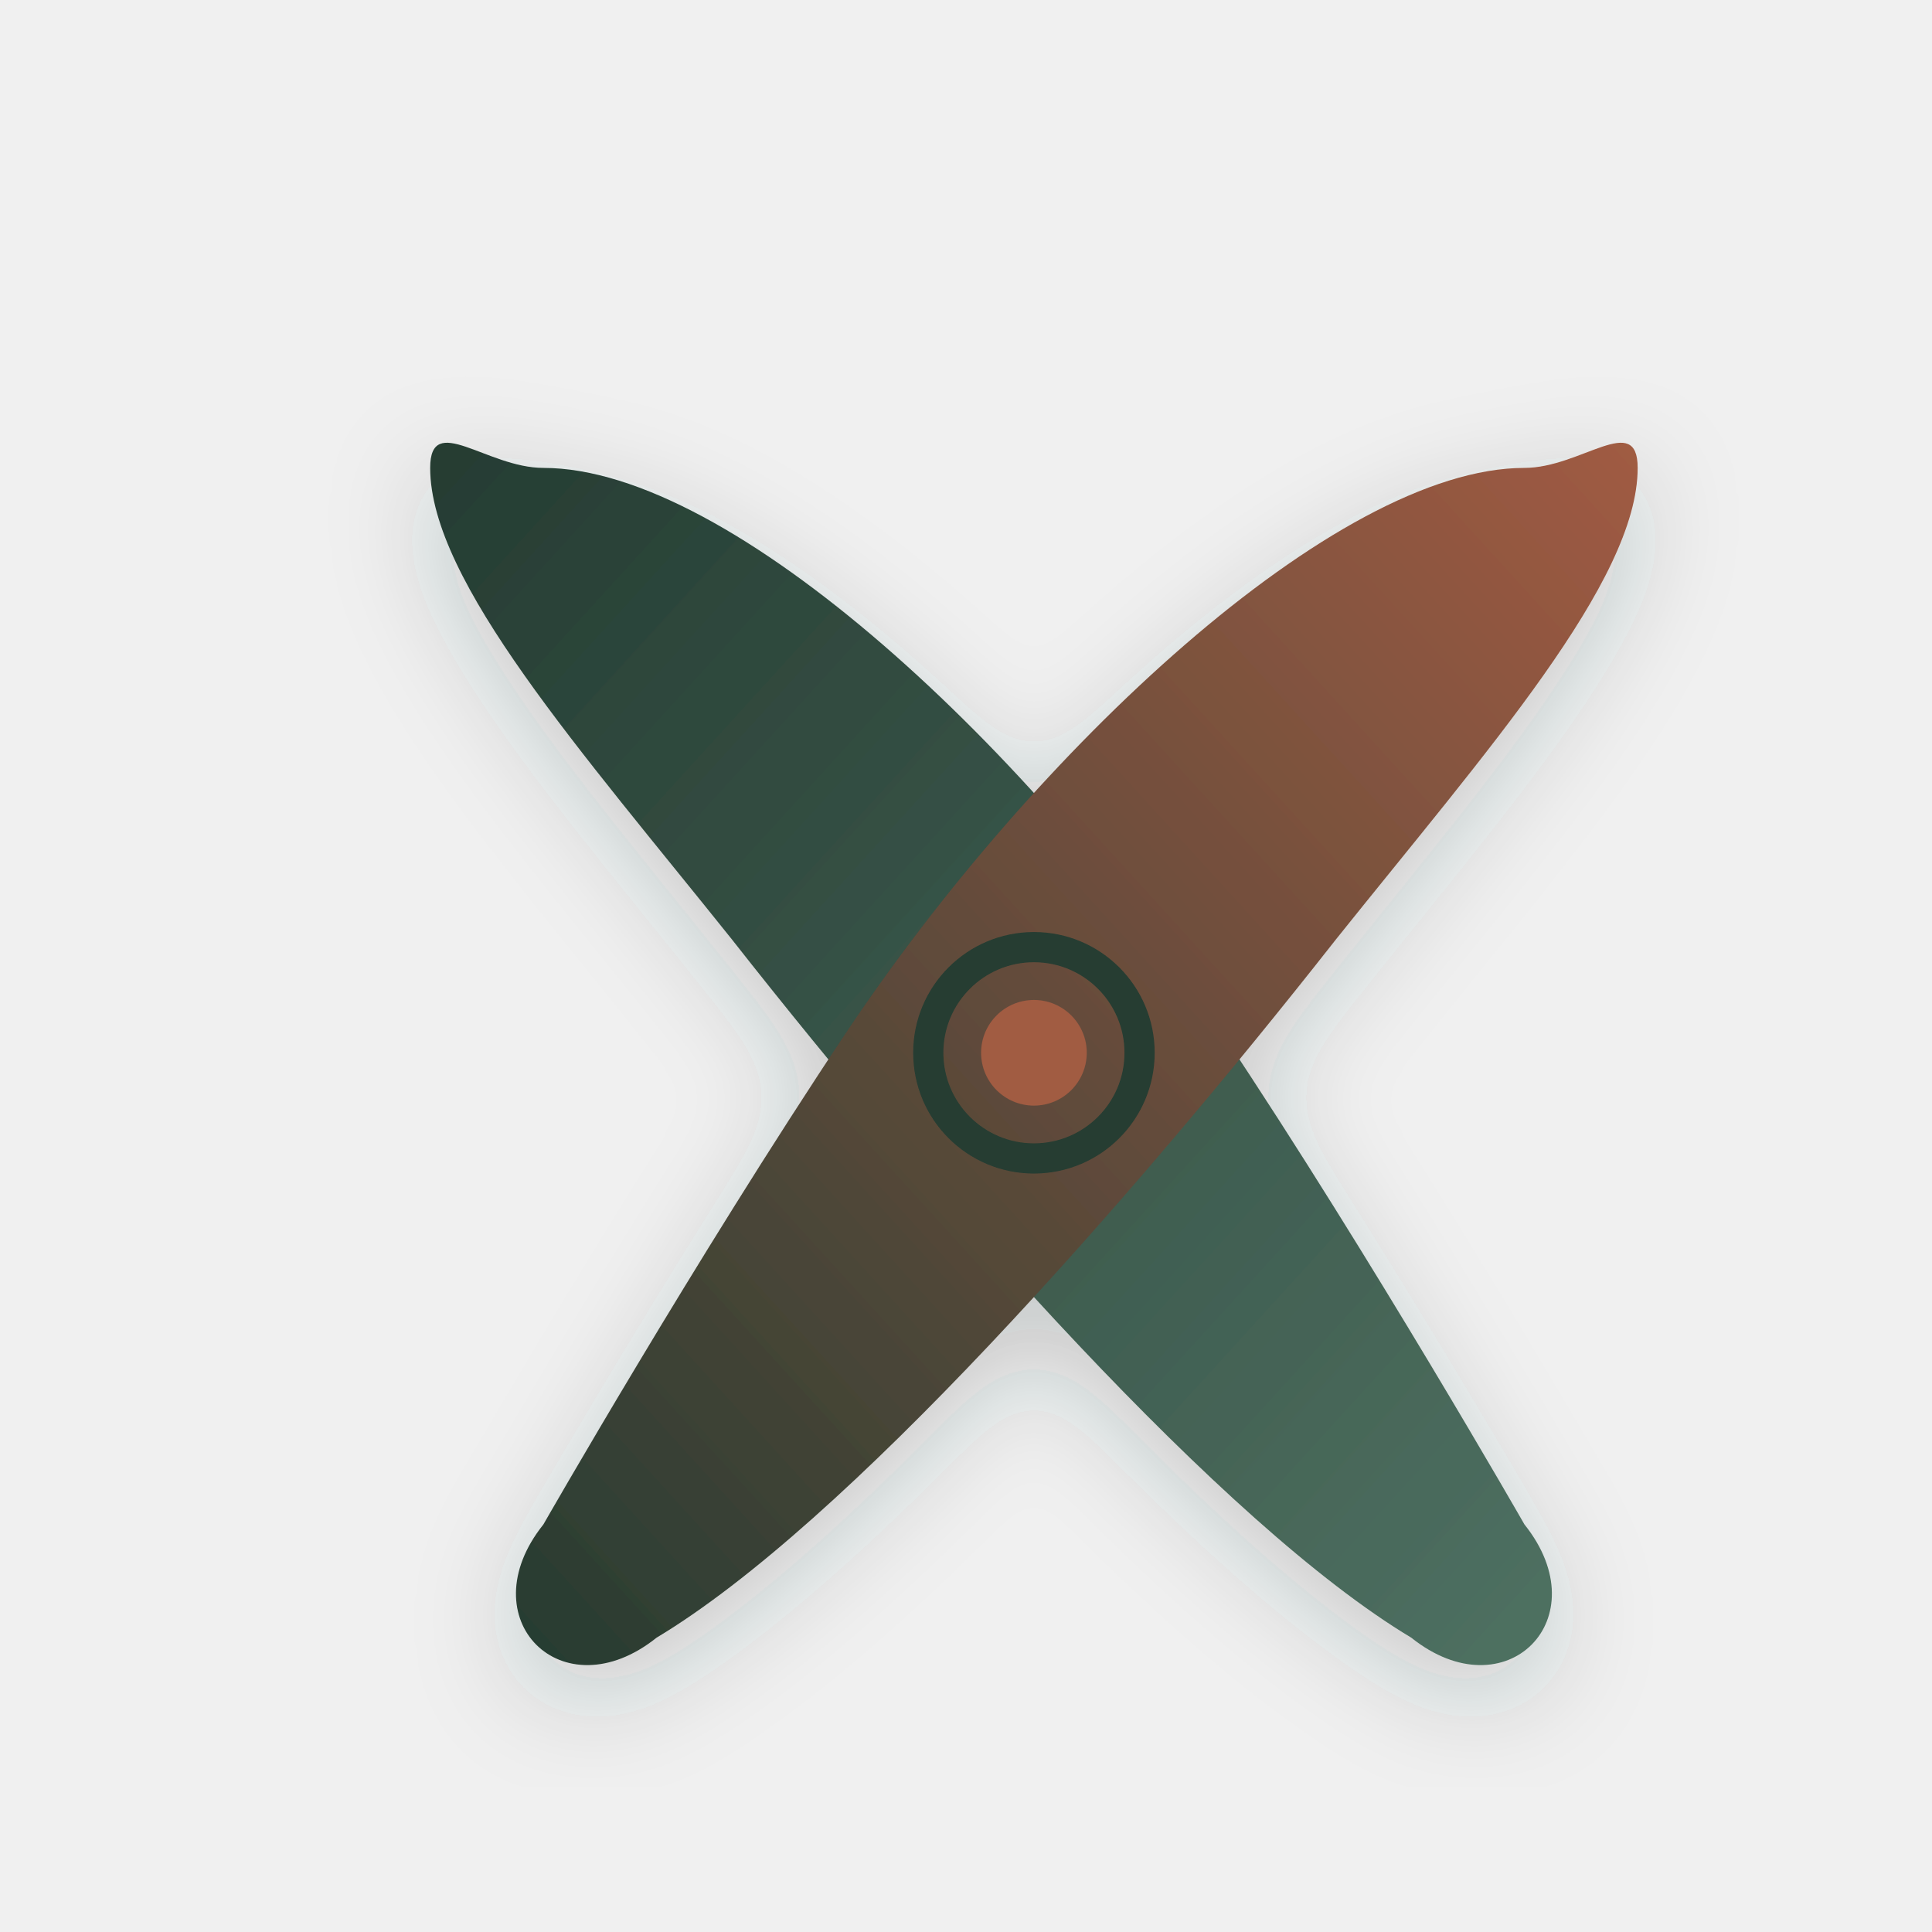
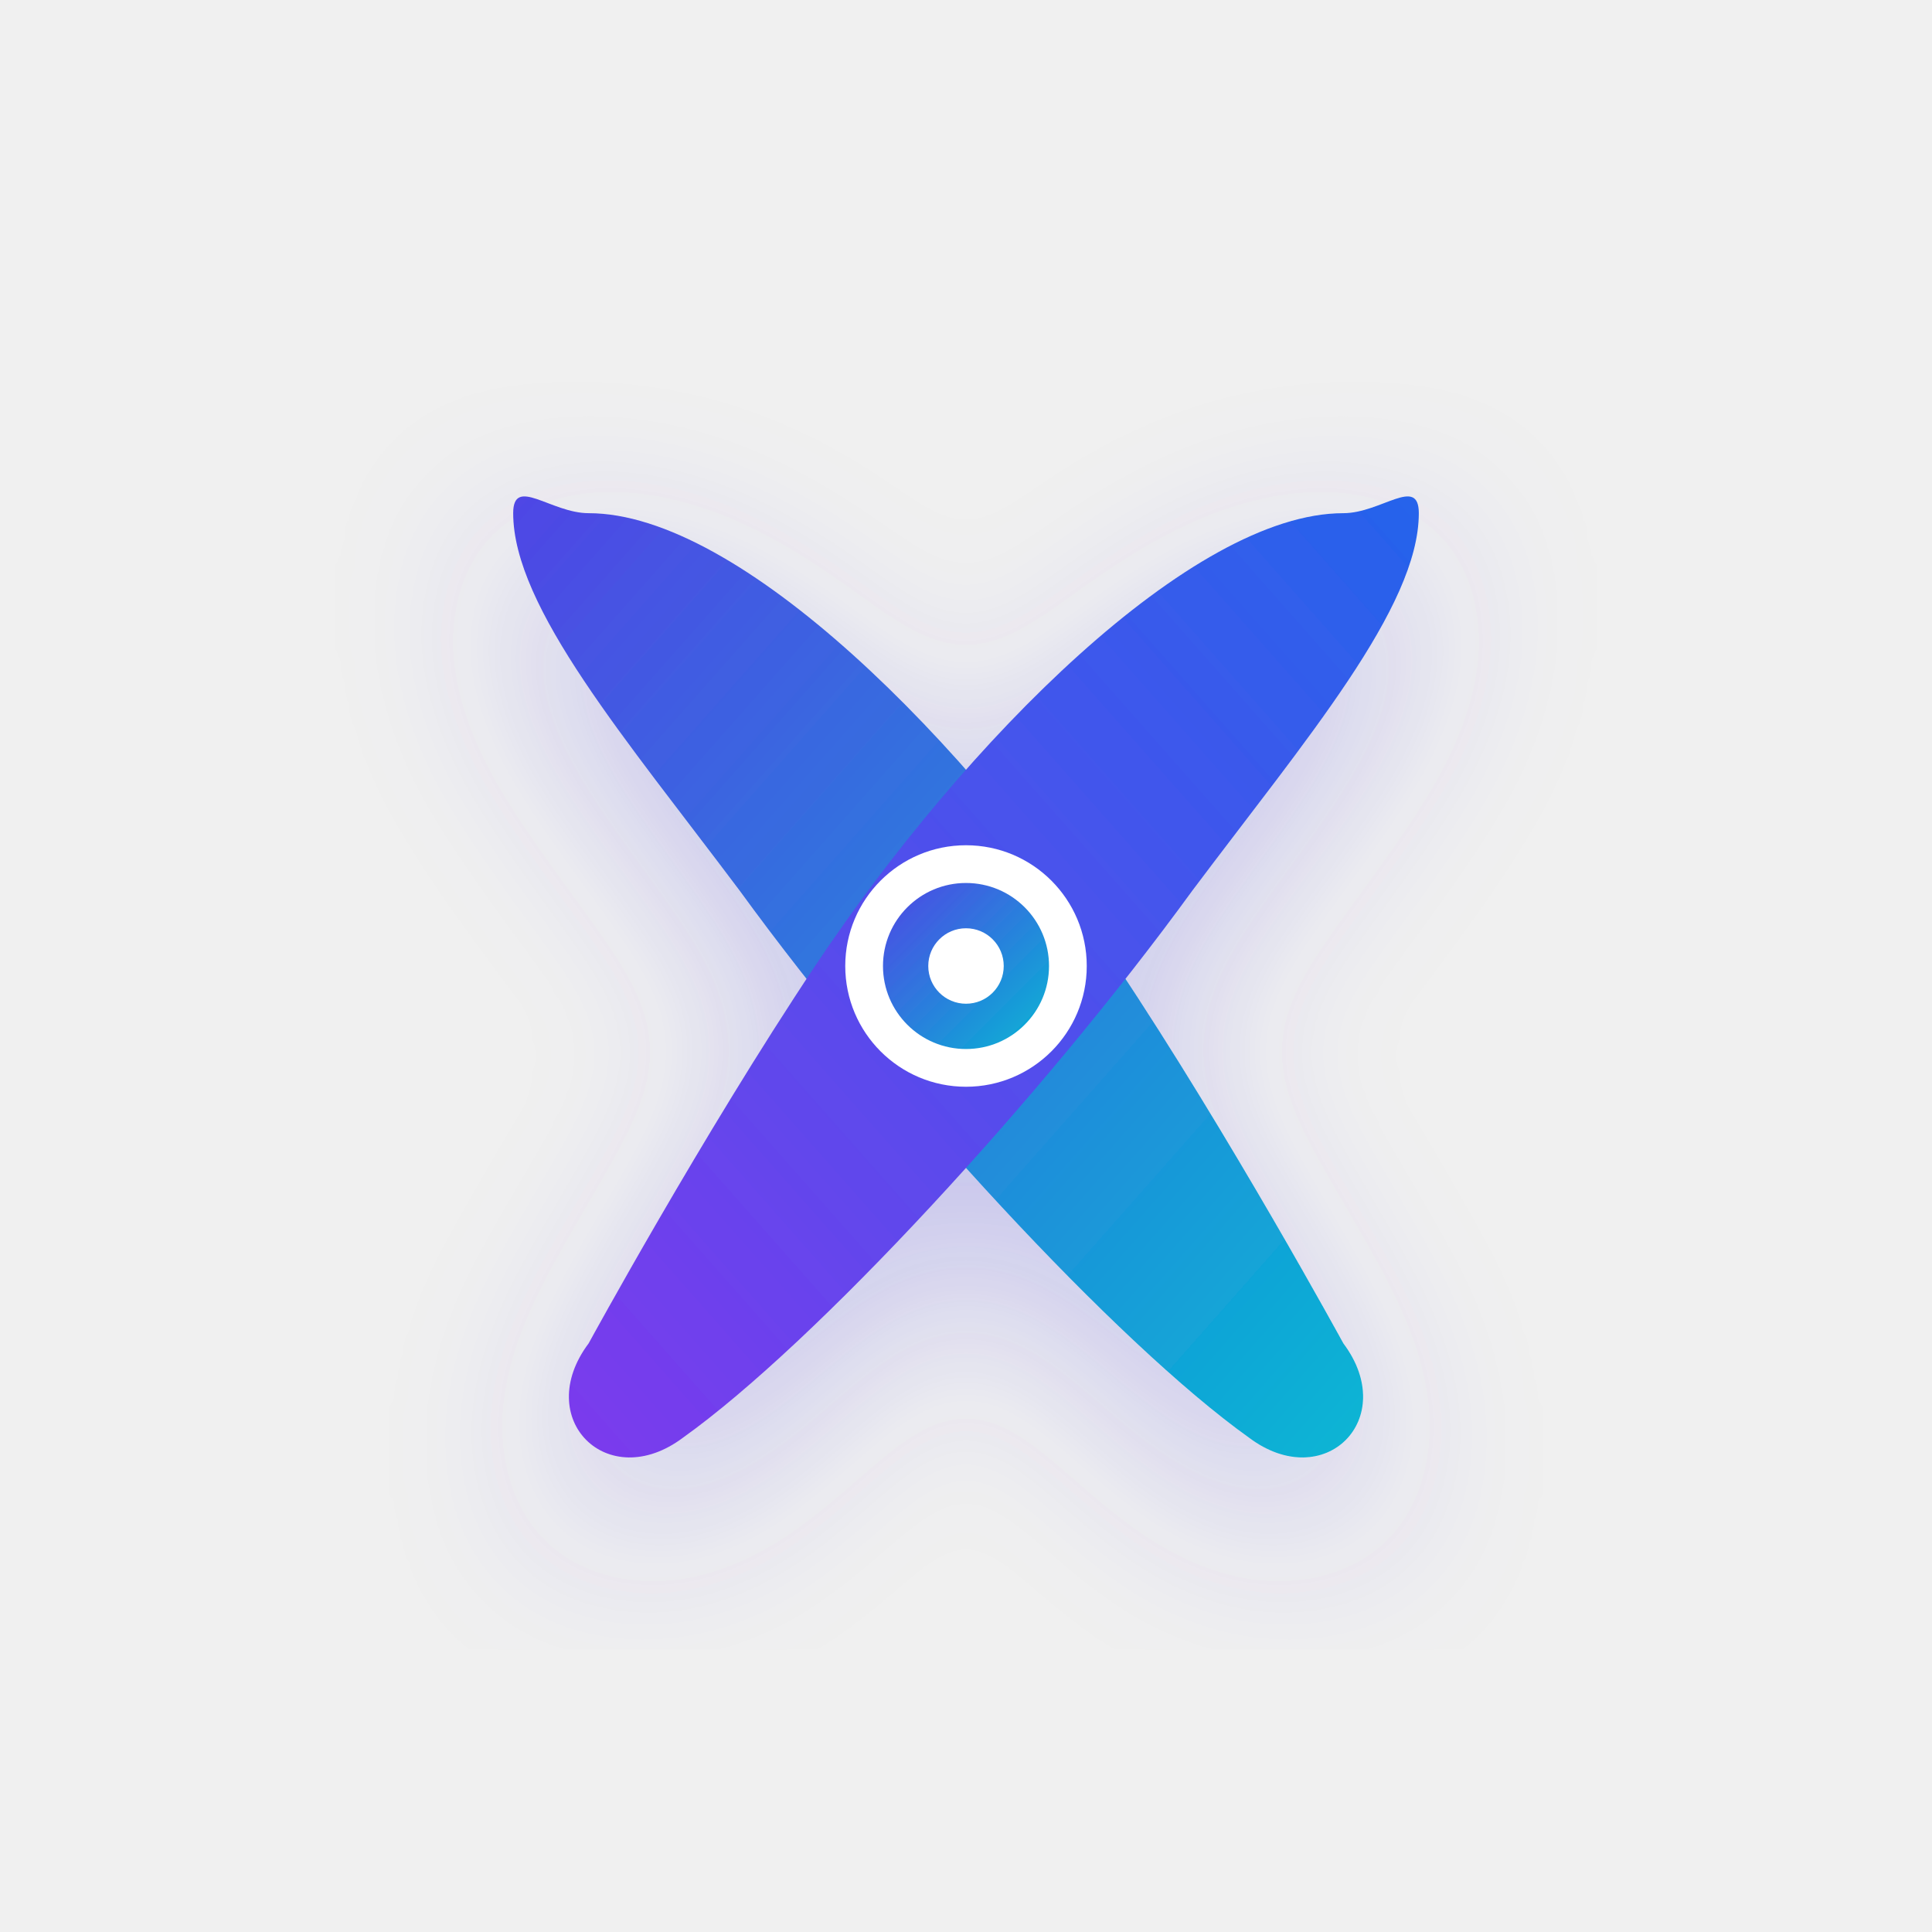
<svg xmlns="http://www.w3.org/2000/svg" viewBox="0 0 512 512" width="100%" height="100%">
  <defs>
-     <linearGradient id="iconXGrad1" x1="0%" y1="0%" x2="100%" y2="100%">
-       <stop offset="0%" stop-color="#253C32" />
-       <stop offset="100%" stop-color="#4F7162" />
+     <linearGradient id="xGradIndigo" x1="0%" y1="0%" x2="100%" y2="100%">
+       <stop offset="0%" stop-color="#4F46E5" />
+       <stop offset="100%" stop-color="#06B6D4" />
    </linearGradient>
-     <linearGradient id="iconXGrad2" x1="100%" y1="0%" x2="0%" y2="100%">
-       <stop offset="0%" stop-color="#A15B43" />
-       <stop offset="100%" stop-color="#253C32" />
+     <linearGradient id="xGradViolet" x1="100%" y1="0%" x2="0%" y2="100%">
+       <stop offset="0%" stop-color="#2563EB" />
+       <stop offset="100%" stop-color="#7C3AED" />
    </linearGradient>
-     <filter id="iconSoftShadow" x="-10%" y="-10%" width="120%" height="120%">
-       <feDropShadow dx="0" dy="8" stdDeviation="14" flood-color="#253C32" flood-opacity="0.2" />
+     <filter id="iconShadow" x="-20%" y="-20%" width="140%" height="140%">
+       <feDropShadow dx="0" dy="16" stdDeviation="24" flood-color="#4F46E5" flood-opacity="0.25" />
    </filter>
  </defs>
-   <g transform="translate(64, 64)" filter="url(#iconSoftShadow)">
-     <path d="M 80,60               C 130,60 210,135 260,210               C 300,270 340,340 340,340               C 360,365 335,390 310,370               C 260,340 185,255 130,185               C 90,135 50,90 50,60               C 50,45 65,60 80,60 Z" fill="url(#iconXGrad1)" />
-     <path d="M 340,60               C 290,60 210,135 160,210               C 120,270 80,340 80,340               C 60,365 85,390 110,370               C 160,340 235,255 290,185               C 330,135 370,90 370,60               C 370,45 355,60 340,60 Z" fill="url(#iconXGrad2)" />
-     <circle cx="210" cy="215" r="28" fill="none" stroke="#253C32" stroke-width="8" />
-     <circle cx="210" cy="215" r="14" fill="#A15B43" />
+   <g transform="translate(96, 96)" filter="url(#iconShadow)">
+     <path d="M 60,40               C 100,40 160,100 200,160               C 230,205 260,260 260,260               C 275,280 255,300 235,285               C 200,260 140,195 100,140               C 70,100 40,65 40,40               C 40,30 50,40 60,40 Z" fill="url(#xGradIndigo)" />
+     <path d="M 260,40               C 220,40 160,100 120,160               C 90,205 60,260 60,260               C 45,280 65,300 85,285               C 120,260 180,195 220,140               C 250,100 280,65 280,40               C 280,30 270,40 260,40 Z" fill="url(#xGradViolet)" />
+     <circle cx="160" cy="160" r="32" fill="#FFFFFF" />
+     <circle cx="160" cy="160" r="22" fill="url(#xGradIndigo)" />
+     <circle cx="160" cy="160" r="10" fill="#FFFFFF" />
  </g>
</svg>
